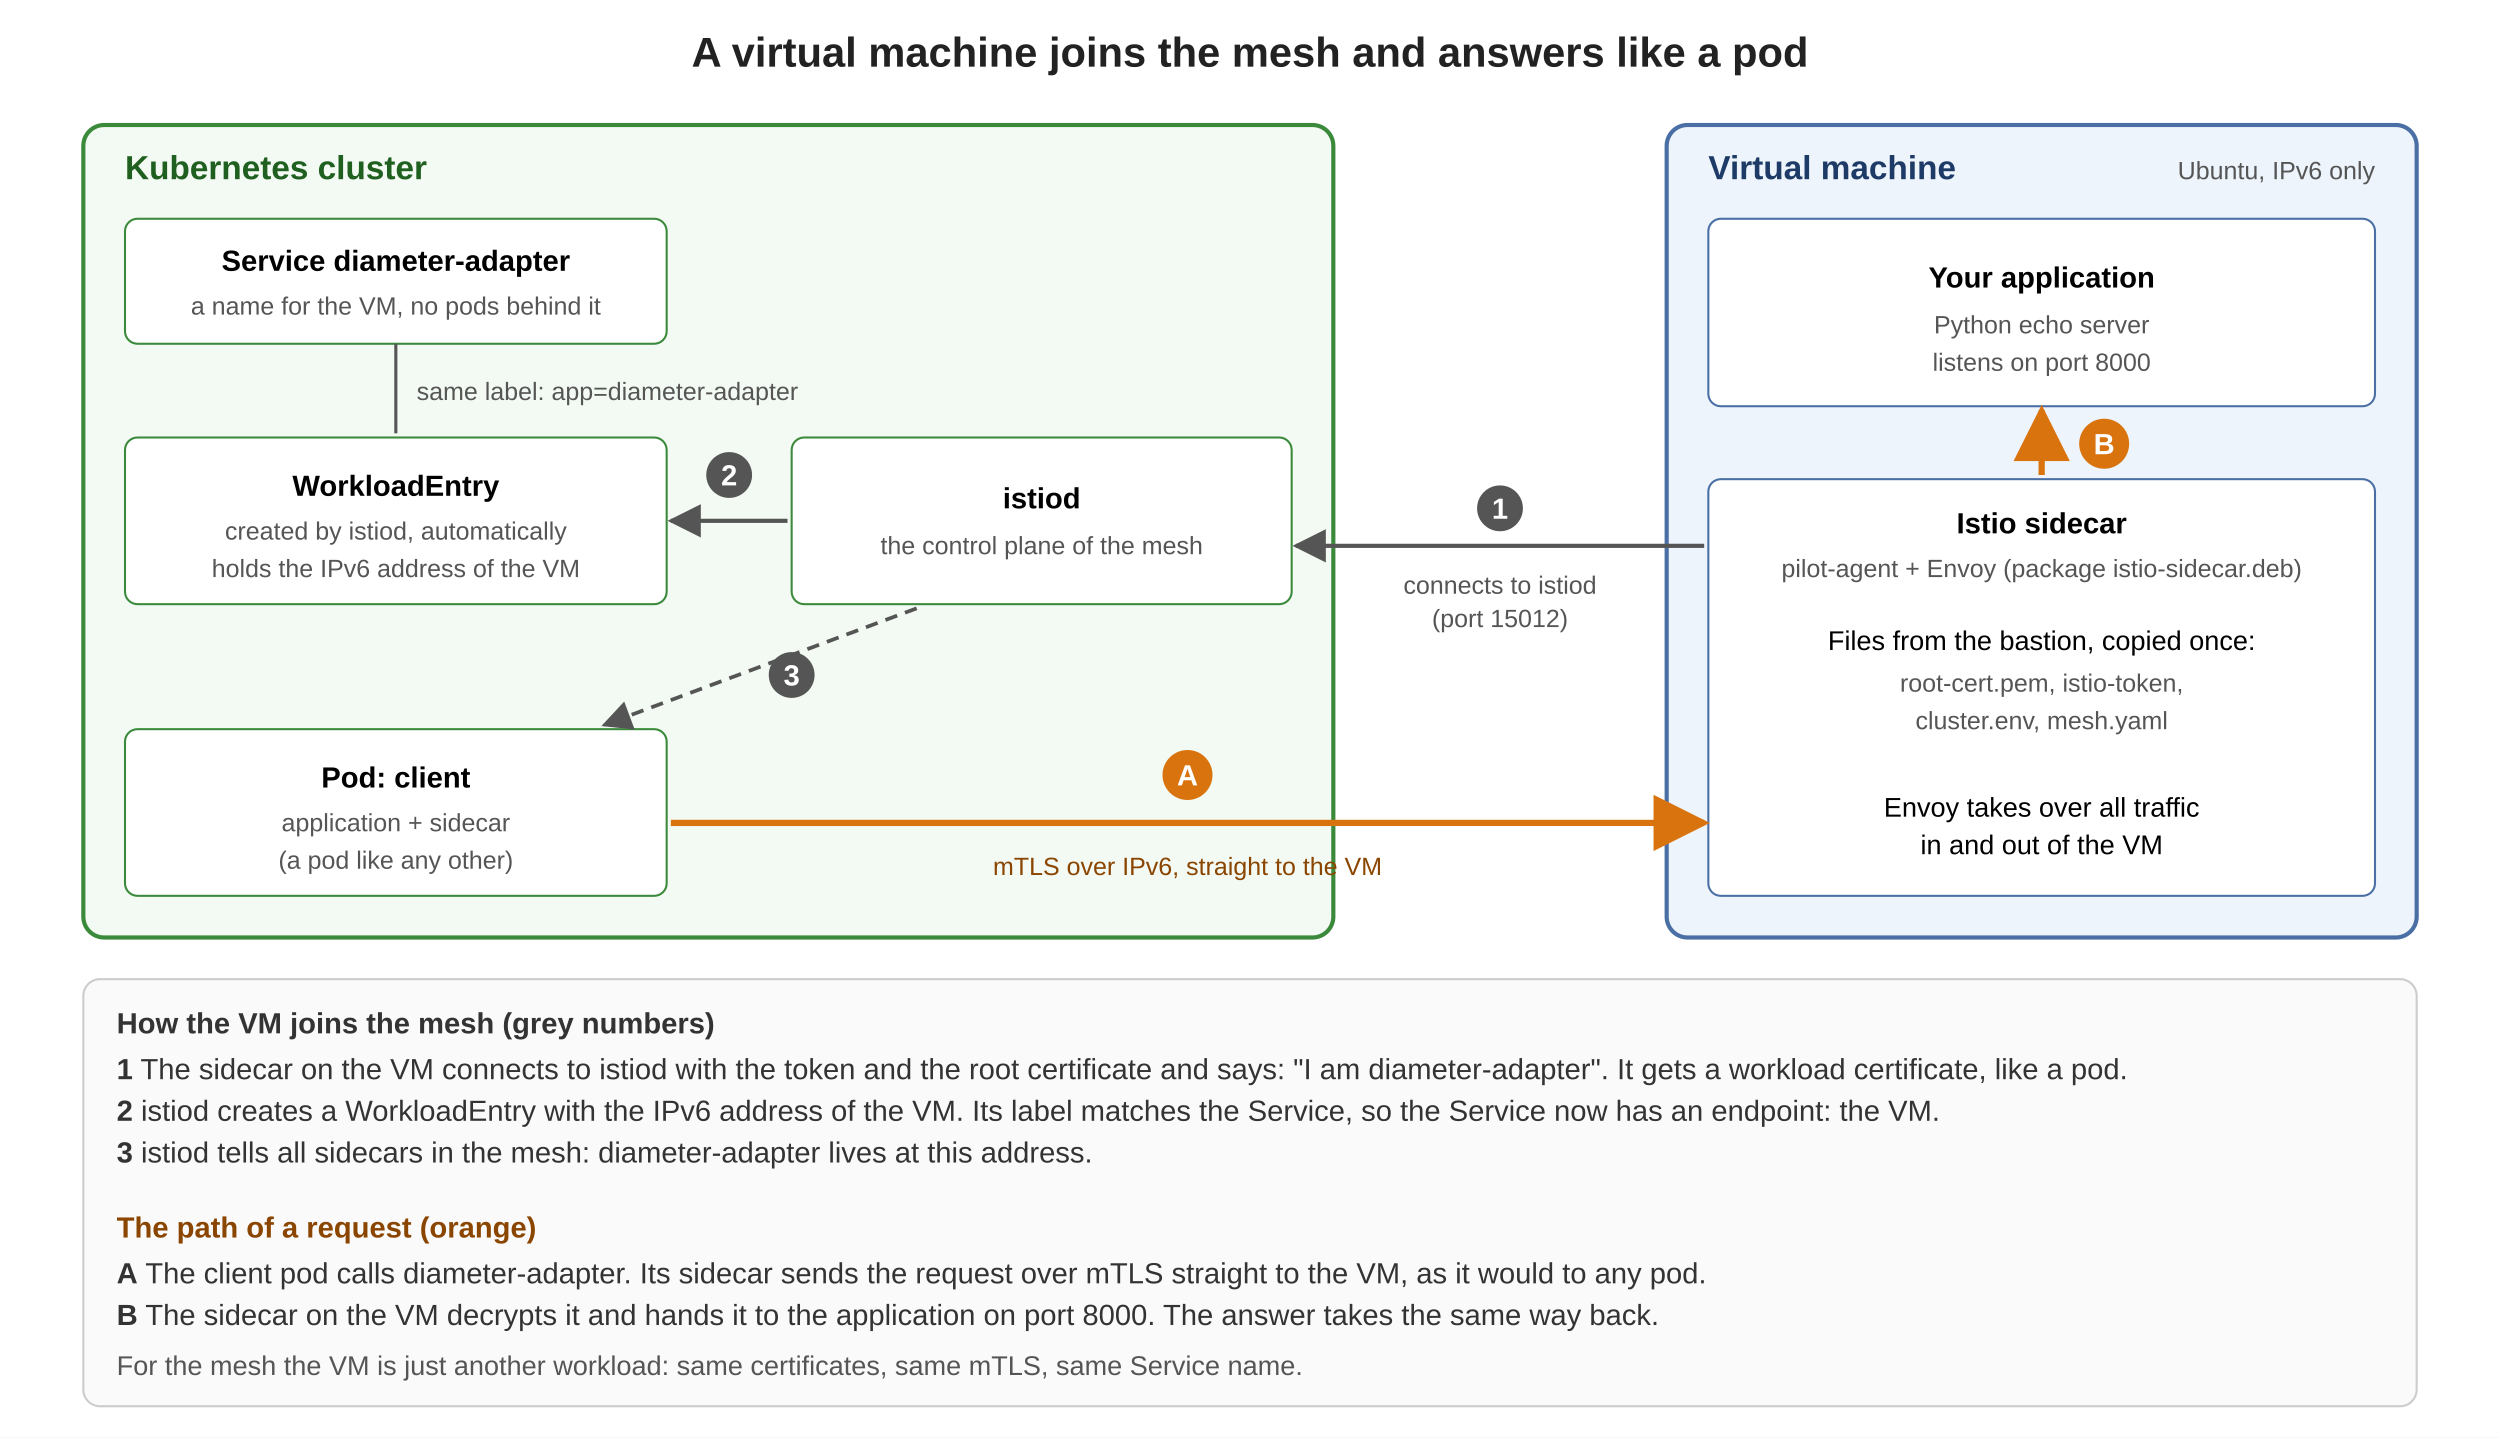
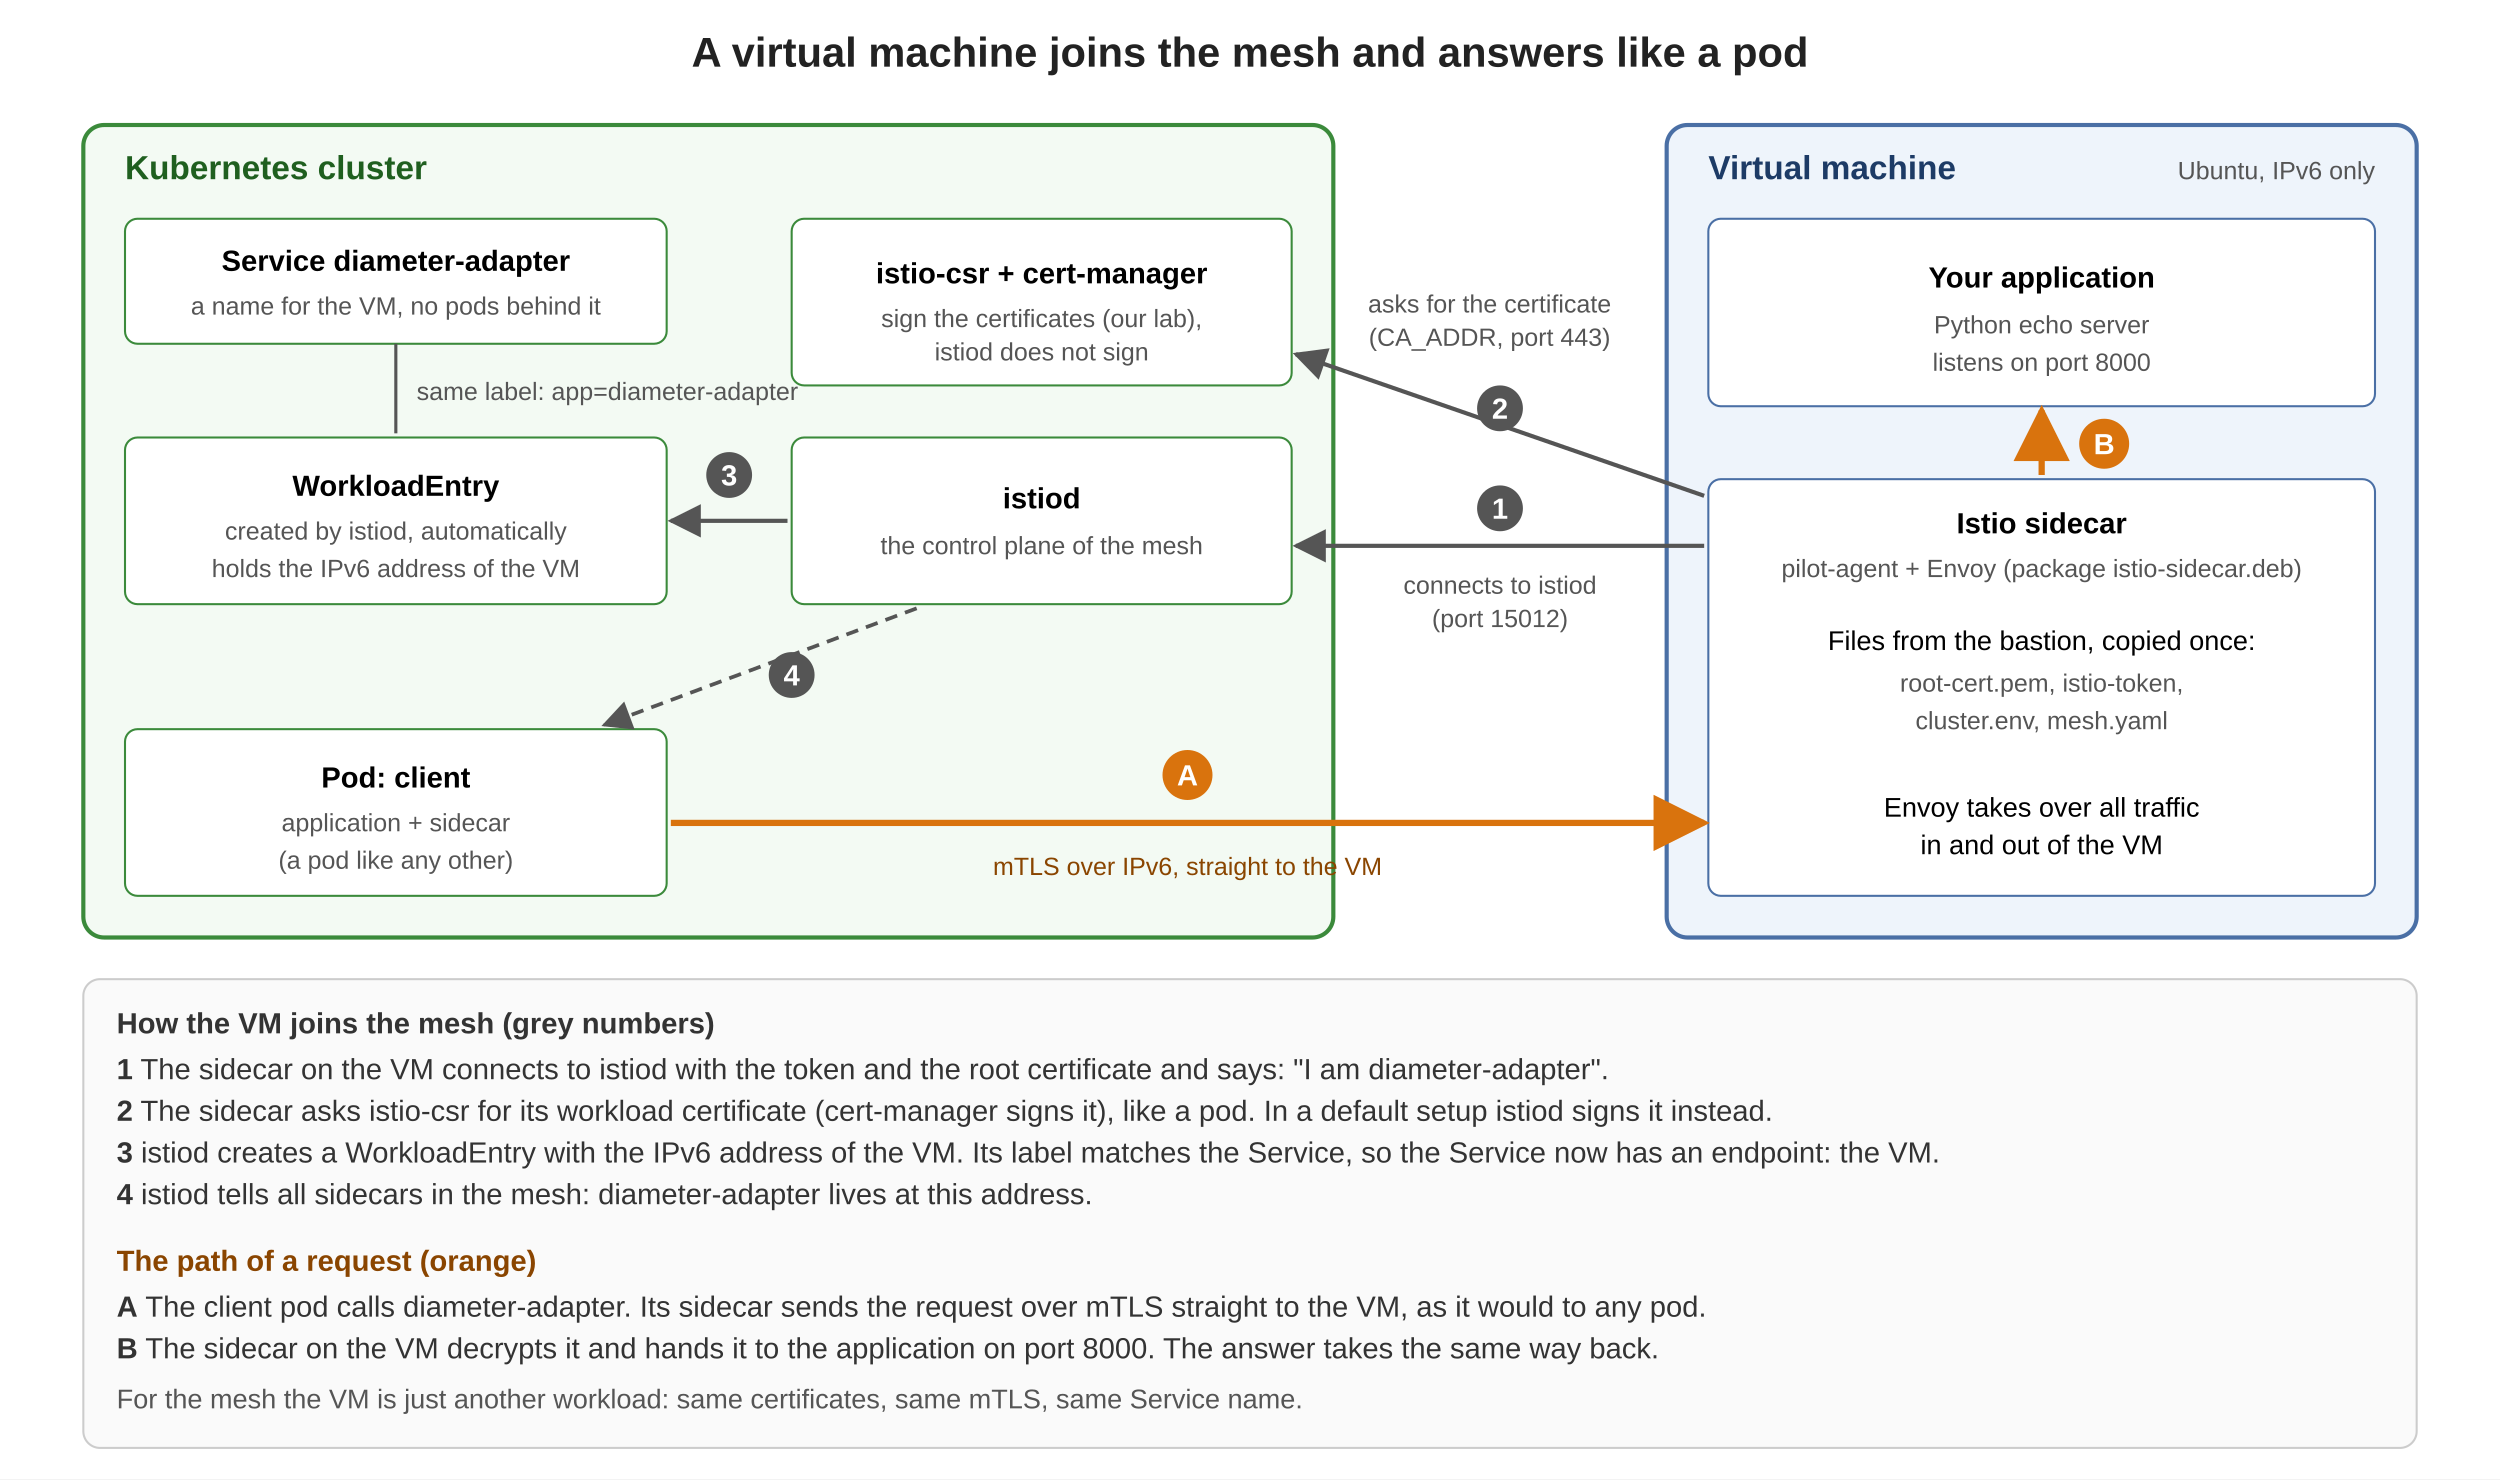
- <svg xmlns="http://www.w3.org/2000/svg" viewBox="0 0 1200 690" width="1200" height="690" font-family="Segoe UI, Arial, sans-serif" font-size="14">
+ <svg xmlns="http://www.w3.org/2000/svg" viewBox="0 0 1200 710" width="1200" height="710" font-family="Segoe UI, Arial, sans-serif" font-size="14">
  <defs>
    <marker id="pg" viewBox="0 0 10 10" refX="9" refY="5" markerWidth="8" markerHeight="8" orient="auto-start-reverse">
      <path d="M0,0 L10,5 L0,10 z" fill="#555" />
    </marker>
    <marker id="po" viewBox="0 0 10 10" refX="9" refY="5" markerWidth="9" markerHeight="9" orient="auto-start-reverse">
      <path d="M0,0 L10,5 L0,10 z" fill="#d9730d" />
    </marker>
  </defs>
-   <rect width="1200" height="690" fill="#ffffff" />
+   <rect width="1200" height="710" fill="#ffffff" />
  <text x="600" y="32" text-anchor="middle" font-size="20" font-weight="bold" fill="#222">A virtual machine joins the mesh and answers like a pod</text>
  <rect x="40" y="60" width="600" height="390" rx="10" fill="#f3faf3" stroke="#3b8a3b" stroke-width="2" />
  <text x="60" y="86" font-weight="bold" font-size="16" fill="#1f5f1f">Kubernetes cluster</text>
  <rect x="60" y="105" width="260" height="60" rx="6" fill="#fff" stroke="#3b8a3b" />
  <text x="190" y="130" text-anchor="middle" font-weight="bold">Service diameter-adapter</text>
  <text x="190" y="151" text-anchor="middle" fill="#555" font-size="12">a name for the VM, no pods behind it</text>
  <path d="M190,165 L190,208" stroke="#555" stroke-width="1.5" fill="none" />
  <text x="200" y="192" fill="#555" font-size="12">same label: app=diameter-adapter</text>
  <rect x="60" y="210" width="260" height="80" rx="6" fill="#fff" stroke="#3b8a3b" />
  <text x="190" y="238" text-anchor="middle" font-weight="bold">WorkloadEntry</text>
  <text x="190" y="259" text-anchor="middle" fill="#555" font-size="12">created by istiod, automatically</text>
  <text x="190" y="277" text-anchor="middle" fill="#555" font-size="12">holds the IPv6 address of the VM</text>
  <rect x="380" y="210" width="240" height="80" rx="6" fill="#fff" stroke="#3b8a3b" />
  <text x="500" y="244" text-anchor="middle" font-weight="bold">istiod</text>
  <text x="500" y="266" text-anchor="middle" fill="#555" font-size="12">the control plane of the mesh</text>
  <path d="M378,250 L322,250" stroke="#555" stroke-width="2" fill="none" marker-end="url(#pg)" />
  <circle cx="350" cy="228" r="11" fill="#555" />
-   <text x="350" y="233" text-anchor="middle" fill="#fff" font-weight="bold">2</text>
+   <text x="350" y="233" text-anchor="middle" fill="#fff" font-weight="bold">3</text>
  <rect x="60" y="350" width="260" height="80" rx="6" fill="#fff" stroke="#3b8a3b" />
  <text x="190" y="378" text-anchor="middle" font-weight="bold">Pod: client</text>
  <text x="190" y="399" text-anchor="middle" fill="#555" font-size="12">application + sidecar</text>
  <text x="190" y="417" text-anchor="middle" fill="#555" font-size="12">(a pod like any other)</text>
  <path d="M440,292 L290,348" stroke="#555" stroke-width="1.8" fill="none" stroke-dasharray="6 4" marker-end="url(#pg)" />
  <circle cx="380" cy="324" r="11" fill="#555" />
-   <text x="380" y="329" text-anchor="middle" fill="#fff" font-weight="bold">3</text>
+   <text x="380" y="329" text-anchor="middle" fill="#fff" font-weight="bold">4</text>
+   <rect x="380" y="105" width="240" height="80" rx="6" fill="#fff" stroke="#3b8a3b" />
+   <text x="500" y="136" text-anchor="middle" font-weight="bold">istio-csr + cert-manager</text>
+   <text x="500" y="157" text-anchor="middle" fill="#555" font-size="12">sign the certificates (our lab),</text>
+   <text x="500" y="173" text-anchor="middle" fill="#555" font-size="12">istiod does not sign</text>
  <rect x="800" y="60" width="360" height="390" rx="10" fill="#eef4fb" stroke="#4a6fa5" stroke-width="2" />
  <text x="820" y="86" font-weight="bold" font-size="16" fill="#1d3b66">Virtual machine</text>
  <text x="1140" y="86" text-anchor="end" fill="#555" font-size="12">Ubuntu, IPv6 only</text>
  <rect x="820" y="105" width="320" height="90" rx="6" fill="#fff" stroke="#4a6fa5" />
  <text x="980" y="138" text-anchor="middle" font-weight="bold">Your application</text>
  <text x="980" y="160" text-anchor="middle" fill="#555" font-size="12">Python echo server</text>
  <text x="980" y="178" text-anchor="middle" fill="#555" font-size="12">listens on port 8000</text>
  <rect x="820" y="230" width="320" height="200" rx="6" fill="#fff" stroke="#4a6fa5" />
  <text x="980" y="256" text-anchor="middle" font-weight="bold">Istio sidecar</text>
  <text x="980" y="277" text-anchor="middle" fill="#555" font-size="12">pilot-agent + Envoy (package istio-sidecar.deb)</text>
  <text x="980" y="312" text-anchor="middle" font-size="13">Files from the bastion, copied once:</text>
  <text x="980" y="332" text-anchor="middle" fill="#555" font-size="12">root-cert.pem, istio-token,</text>
  <text x="980" y="350" text-anchor="middle" fill="#555" font-size="12">cluster.env, mesh.yaml</text>
  <text x="980" y="392" text-anchor="middle" font-size="13">Envoy takes over all traffic</text>
  <text x="980" y="410" text-anchor="middle" font-size="13">in and out of the VM</text>
  <path d="M818,262 L622,262" stroke="#555" stroke-width="2" fill="none" marker-end="url(#pg)" />
  <circle cx="720" cy="244" r="11" fill="#555" />
  <text x="720" y="249" text-anchor="middle" fill="#fff" font-weight="bold">1</text>
  <text x="720" y="285" text-anchor="middle" fill="#555" font-size="12">connects to istiod</text>
  <text x="720" y="301" text-anchor="middle" fill="#555" font-size="12">(port 15012)</text>
+   <path d="M818,238 L622,170" stroke="#555" stroke-width="2" fill="none" marker-end="url(#pg)" />
+   <circle cx="720" cy="196" r="11" fill="#555" />
+   <text x="720" y="201" text-anchor="middle" fill="#fff" font-weight="bold">2</text>
+   <text x="715" y="150" text-anchor="middle" fill="#555" font-size="12">asks for the certificate</text>
+   <text x="715" y="166" text-anchor="middle" fill="#555" font-size="12">(CA_ADDR, port 443)</text>
  <path d="M322,395 L818,395" stroke="#d9730d" stroke-width="3" fill="none" marker-end="url(#po)" />
  <circle cx="570" cy="372" r="12" fill="#d9730d" />
  <text x="570" y="377" text-anchor="middle" fill="#fff" font-weight="bold">A</text>
  <text x="570" y="420" text-anchor="middle" fill="#8a4500" font-size="12">mTLS over IPv6, straight to the VM</text>
  <path d="M980,228 L980,197" stroke="#d9730d" stroke-width="3" fill="none" marker-end="url(#po)" />
  <circle cx="1010" cy="213" r="12" fill="#d9730d" />
  <text x="1010" y="218" text-anchor="middle" fill="#fff" font-weight="bold">B</text>
-   <rect x="40" y="470" width="1120" height="205" rx="8" fill="#fafafa" stroke="#ccc" />
+   <rect x="40" y="470" width="1120" height="225" rx="8" fill="#fafafa" stroke="#ccc" />
  <text x="56" y="496" font-weight="bold" fill="#333">How the VM joins the mesh (grey numbers)</text>
  <text x="56" y="518" fill="#333">
-     <tspan font-weight="bold">1</tspan>  The sidecar on the VM connects to istiod with the token and the root certificate and says: "I am diameter-adapter". It gets a workload certificate, like a pod.</text>
+     <tspan font-weight="bold">1</tspan>  The sidecar on the VM connects to istiod with the token and the root certificate and says: "I am diameter-adapter".</text>
  <text x="56" y="538" fill="#333">
-     <tspan font-weight="bold">2</tspan>  istiod creates a WorkloadEntry with the IPv6 address of the VM. Its label matches the Service, so the Service now has an endpoint: the VM.</text>
+     <tspan font-weight="bold">2</tspan>  The sidecar asks istio-csr for its workload certificate (cert-manager signs it), like a pod. In a default setup istiod signs it instead.</text>
  <text x="56" y="558" fill="#333">
-     <tspan font-weight="bold">3</tspan>  istiod tells all sidecars in the mesh: diameter-adapter lives at this address.</text>
-   <text x="56" y="594" font-weight="bold" fill="#8a4500">The path of a request (orange)</text>
-   <text x="56" y="616" fill="#333">
+     <tspan font-weight="bold">3</tspan>  istiod creates a WorkloadEntry with the IPv6 address of the VM. Its label matches the Service, so the Service now has an endpoint: the VM.</text>
+   <text x="56" y="578" fill="#333">
+     <tspan font-weight="bold">4</tspan>  istiod tells all sidecars in the mesh: diameter-adapter lives at this address.</text>
+   <text x="56" y="610" font-weight="bold" fill="#8a4500">The path of a request (orange)</text>
+   <text x="56" y="632" fill="#333">
    <tspan font-weight="bold">A</tspan>  The client pod calls diameter-adapter. Its sidecar sends the request over mTLS straight to the VM, as it would to any pod.</text>
-   <text x="56" y="636" fill="#333">
+   <text x="56" y="652" fill="#333">
    <tspan font-weight="bold">B</tspan>  The sidecar on the VM decrypts it and hands it to the application on port 8000. The answer takes the same way back.</text>
-   <text x="56" y="660" fill="#555" font-size="13">For the mesh the VM is just another workload: same certificates, same mTLS, same Service name.</text>
+   <text x="56" y="676" fill="#555" font-size="13">For the mesh the VM is just another workload: same certificates, same mTLS, same Service name.</text>
</svg>
